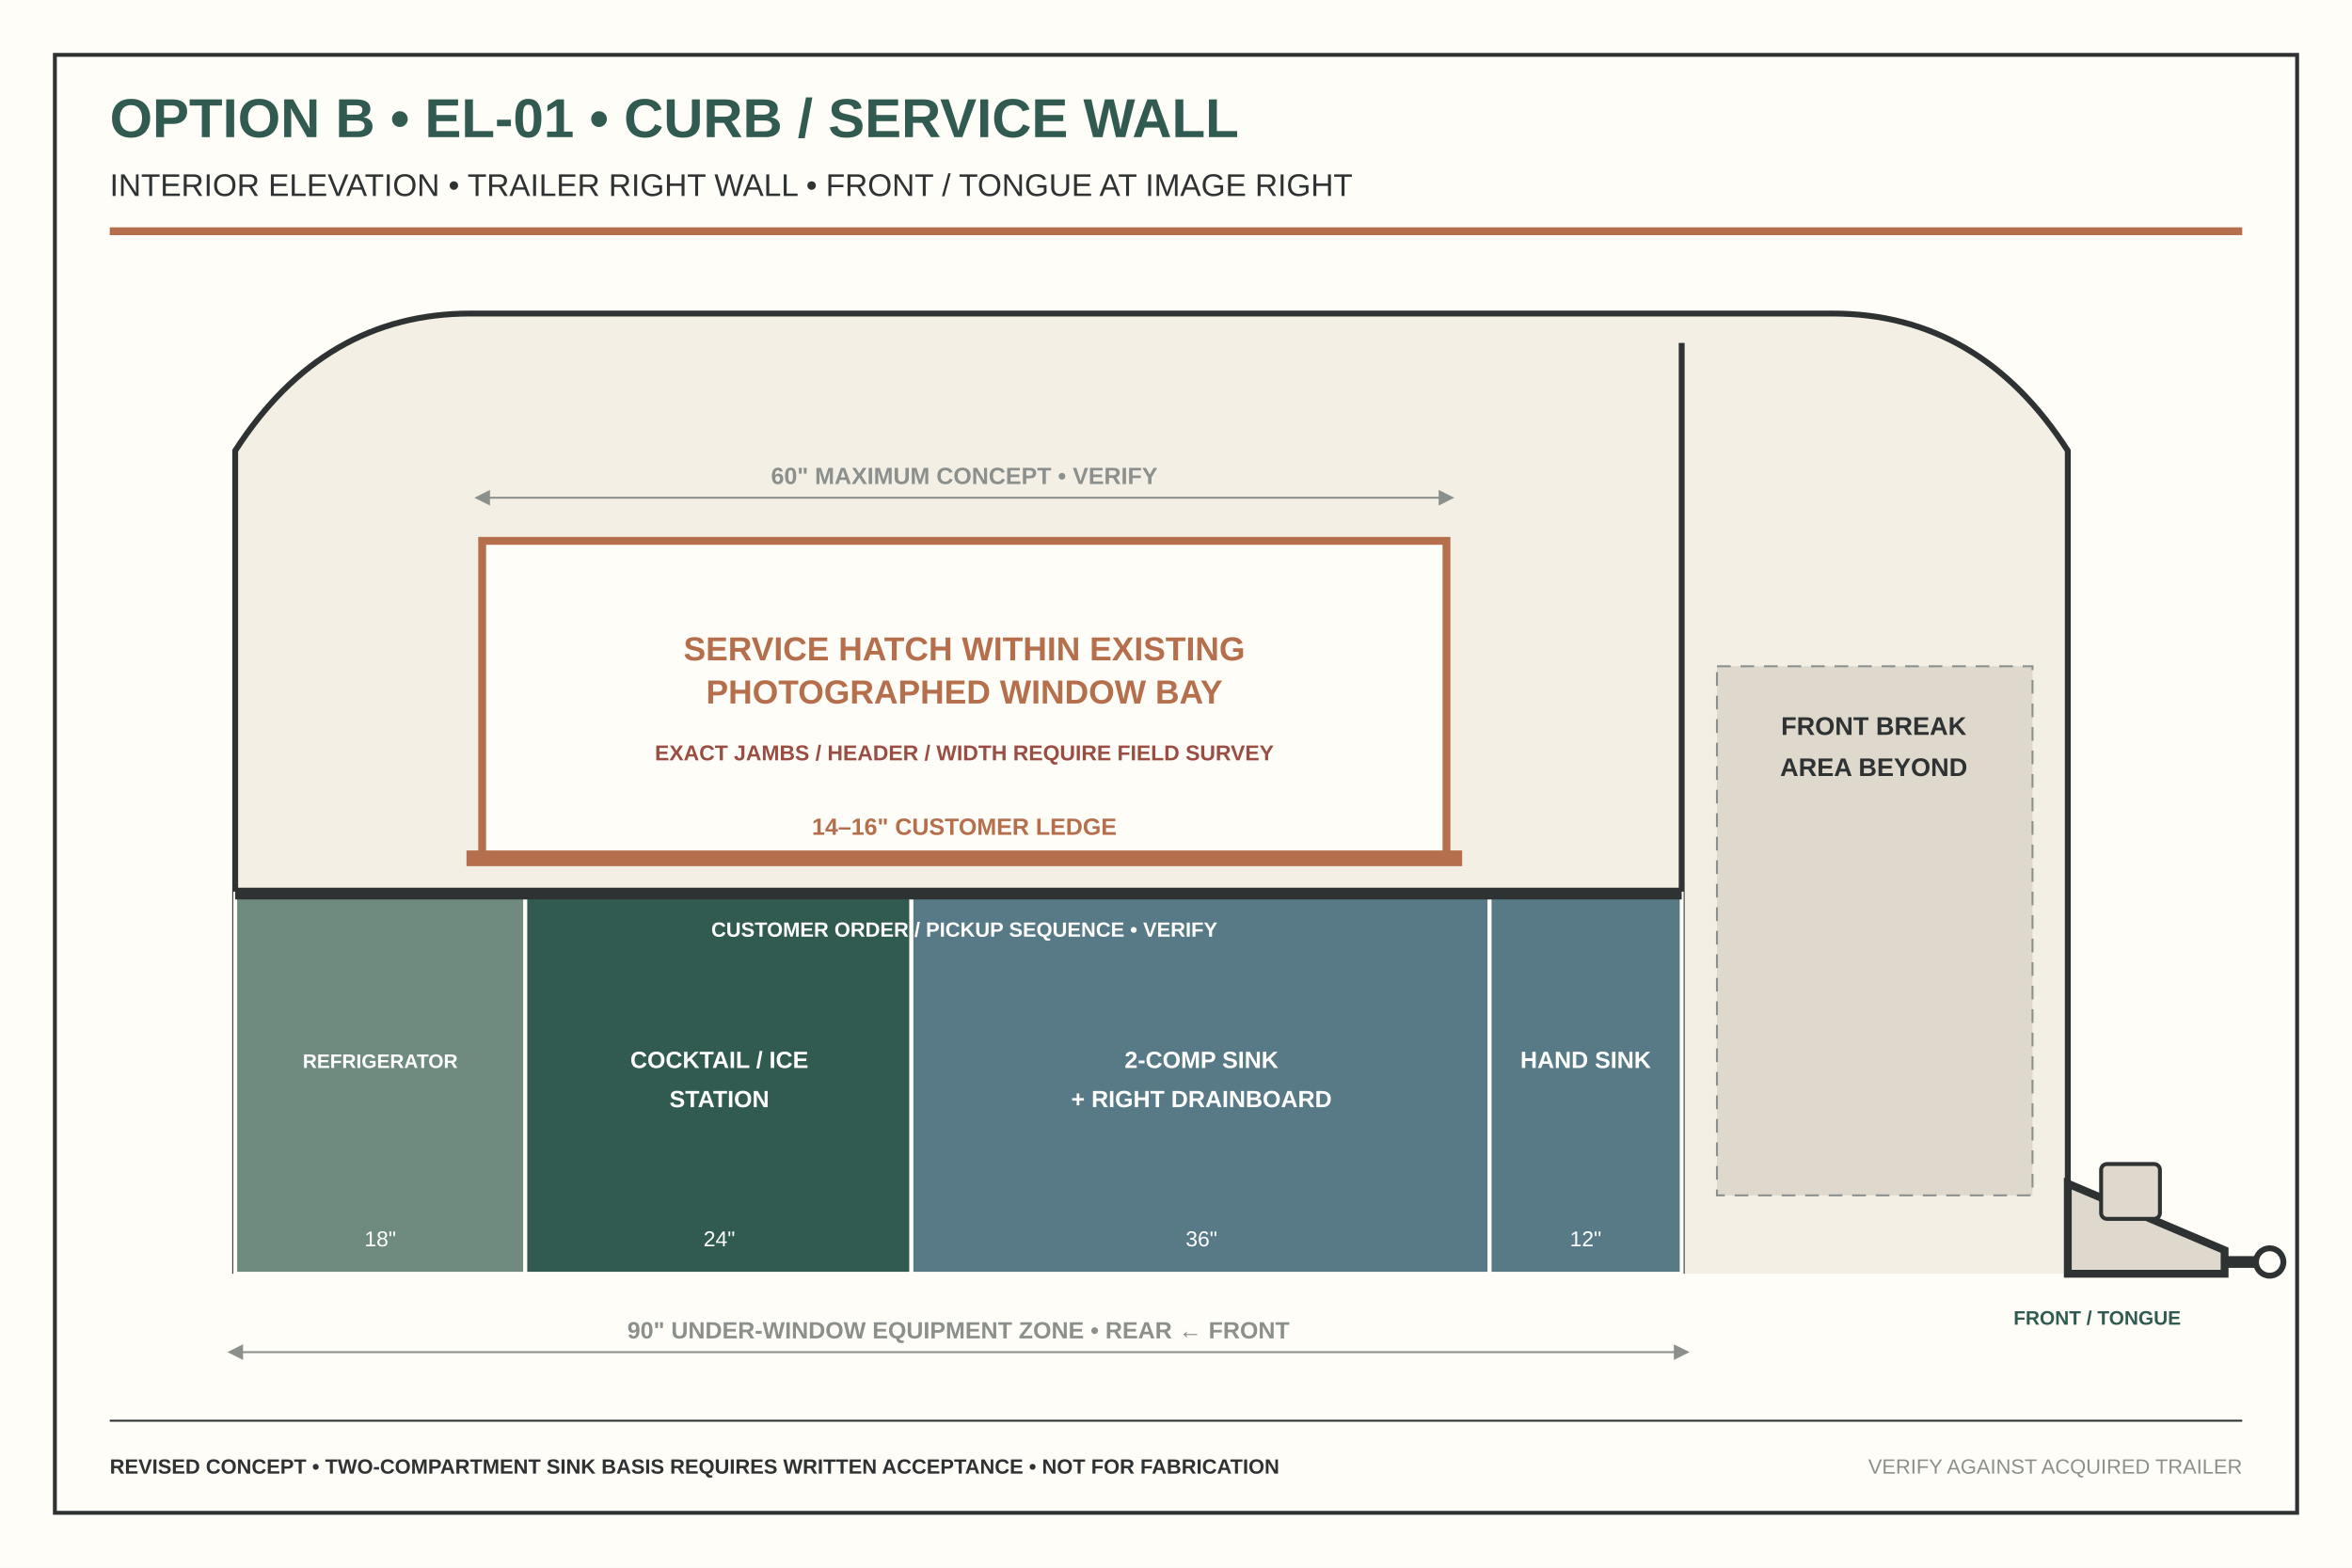
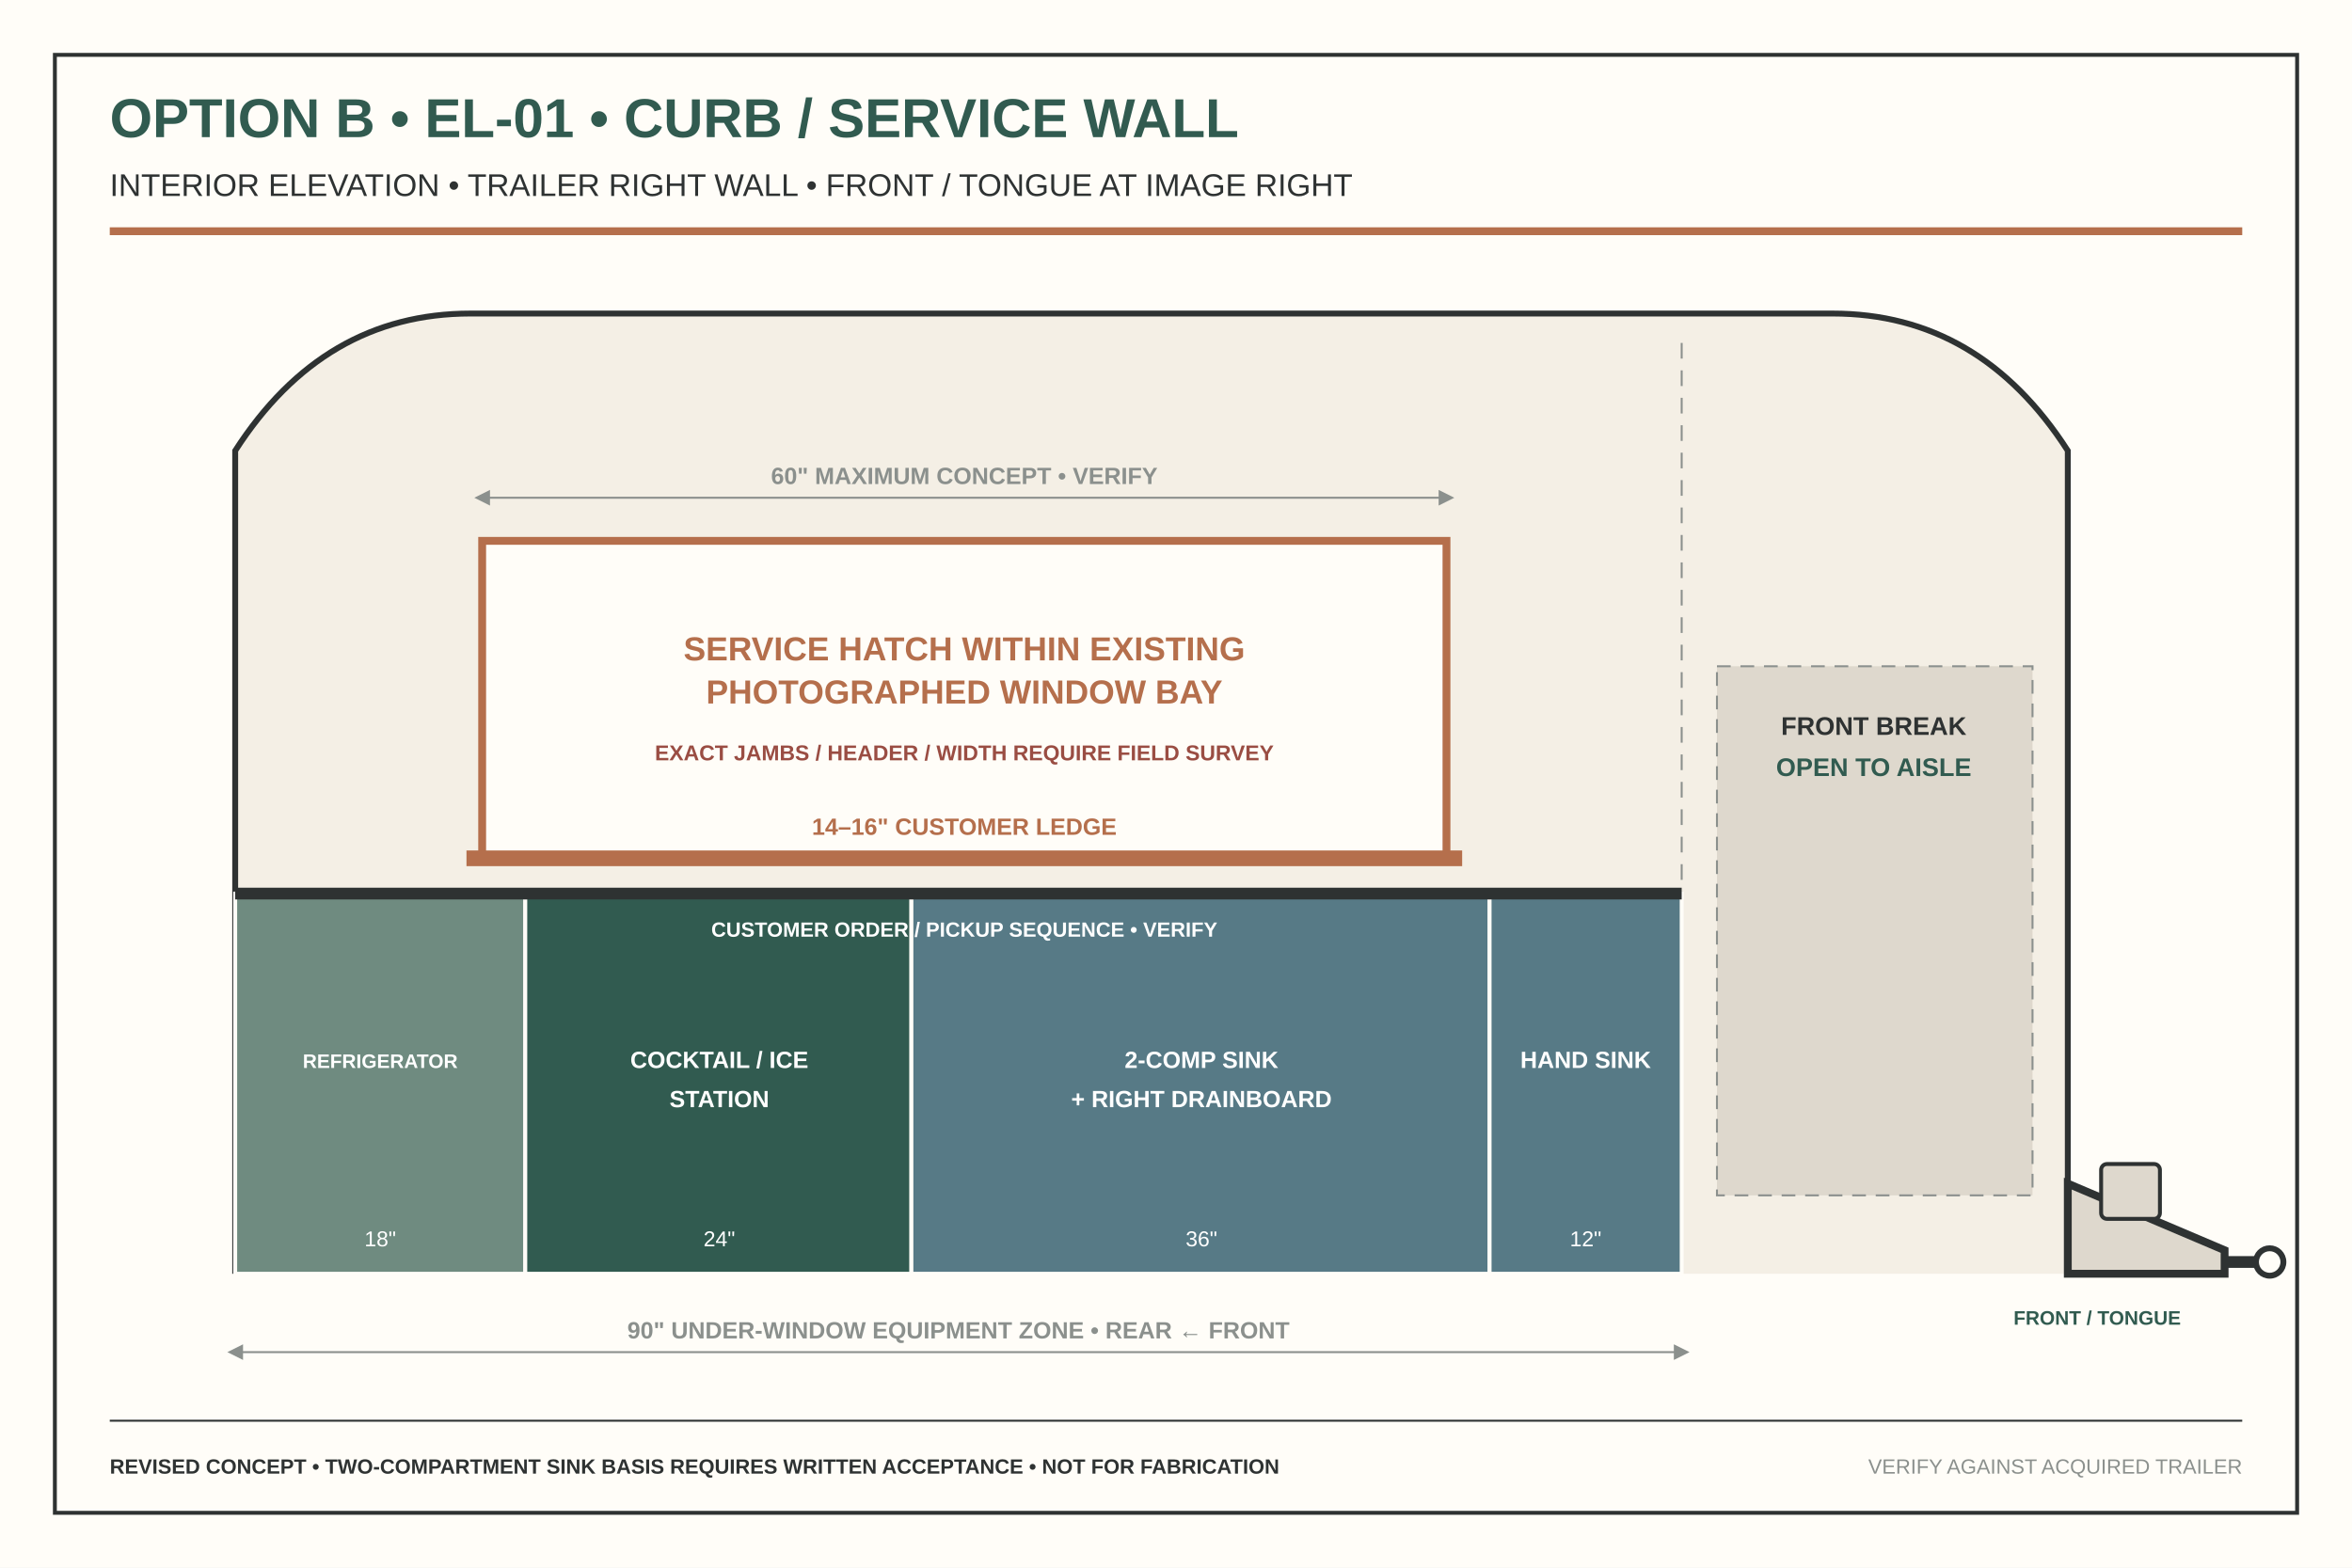
<svg xmlns="http://www.w3.org/2000/svg" width="1200" height="800" viewBox="0 0 1200 800" role="img" aria-labelledby="title desc">
  <defs>
    <marker id="arrow" markerWidth="8" markerHeight="8" refX="4" refY="4" orient="auto-start-reverse">
      <path d="M0,0 L8,4 L0,8 z" fill="#8B908D" />
    </marker>
    <pattern id="hatch" width="10" height="10" patternUnits="userSpaceOnUse" patternTransform="rotate(45)">
      <line x1="0" y1="0" x2="0" y2="10" stroke="#8B908D" stroke-width="2" />
    </pattern>
  </defs>
  <style>.ew{font:700 12px Arial;text-anchor:middle;fill:#FFF}.dw{font:11px Arial;text-anchor:middle;fill:#FFF}.small{font-size:10px}</style>
  <rect width="1200" height="800" fill="#FFFDF8" />
  <rect x="28" y="28" width="1144" height="744" fill="none" stroke="#2E3232" stroke-width="2" />
  <text x="56" y="70" font-family="Arial" font-size="28" font-weight="700" fill="#315B50">OPTION B • EL-01 • CURB / SERVICE WALL</text>
  <text x="56" y="100" font-family="Arial" font-size="16" fill="#2E3232">INTERIOR ELEVATION • TRAILER RIGHT WALL • FRONT / TONGUE AT IMAGE RIGHT</text>
  <line x1="56" y1="118" x2="1144" y2="118" stroke="#B56F4C" stroke-width="4" />
  <path d="M120 650 L120 230 Q165 160 240 160 L935 160 Q1010 160 1055 230 L1055 650" fill="#F4EFE5" stroke="#2E3232" stroke-width="3" />
  <path d="M1055 604 L1135 638 L1135 650 L1055 650 Z" fill="#DED8CD" stroke="#2E3232" stroke-width="4" />
  <line x1="1135" y1="644" x2="1151" y2="644" stroke="#2E3232" stroke-width="6" />
  <circle cx="1158" cy="644" r="7" fill="#FFFDF8" stroke="#2E3232" stroke-width="3" />
  <rect x="1072" y="594" width="30" height="28" rx="3" fill="#DED8CD" stroke="#2E3232" stroke-width="2" />
  <text x="1070" y="676" font-family="Arial" font-size="10" text-anchor="middle" font-weight="700" fill="#315B50">FRONT / TONGUE</text>
-   <line x1="858" y1="175" x2="858" y2="650" stroke="#2E3232" stroke-width="3" />
+   <line x1="858" y1="175" x2="858" y2="650" stroke="#8B908D" stroke-width="1" stroke-dasharray="8 6" />
  <rect x="876" y="340" width="161" height="270" fill="#DED8CD" stroke="#8B908D" stroke-dasharray="7 5" />
  <text x="956" y="375" font-family="Arial" font-size="13" text-anchor="middle" font-weight="700" fill="#2E3232">FRONT BREAK</text>
-   <text x="956" y="396" font-family="Arial" font-size="13" text-anchor="middle" font-weight="700" fill="#2E3232">AREA BEYOND</text>
+   <text x="956" y="396" font-family="Arial" font-size="13" text-anchor="middle" font-weight="700" fill="#315B50">OPEN TO AISLE</text>
  <rect x="246" y="276" width="492" height="162" fill="#FFFDF8" stroke="#B56F4C" stroke-width="4" />
  <line x1="246" y1="254" x2="738" y2="254" stroke="#8B908D" marker-start="url(#arrow)" marker-end="url(#arrow)" />
  <text x="492" y="247" font-family="Arial" font-size="12" text-anchor="middle" font-weight="700" fill="#8B908D">60" MAXIMUM CONCEPT • VERIFY</text>
  <text x="492" y="337" font-family="Arial" font-size="17" text-anchor="middle" font-weight="700" fill="#B56F4C">SERVICE HATCH WITHIN EXISTING</text>
  <text x="492" y="359" font-family="Arial" font-size="17" text-anchor="middle" font-weight="700" fill="#B56F4C">PHOTOGRAPHED WINDOW BAY</text>
  <text x="492" y="388" font-family="Arial" font-size="11" text-anchor="middle" font-weight="700" fill="#9A4D43">EXACT JAMBS / HEADER / WIDTH REQUIRE FIELD SURVEY</text>
  <line x1="238" y1="438" x2="746" y2="438" stroke="#B56F4C" stroke-width="8" />
  <text x="492" y="426" font-family="Arial" font-size="12" text-anchor="middle" font-weight="700" fill="#B56F4C">14–16" CUSTOMER LEDGE</text>
  <rect x="120" y="456" width="148" height="194" fill="#6F8B80" stroke="#FFFDF8" stroke-width="2" />
  <rect x="268" y="456" width="197" height="194" fill="#315B50" stroke="#FFFDF8" stroke-width="2" />
  <rect x="465" y="456" width="295" height="194" fill="#577A86" stroke="#FFFDF8" stroke-width="2" />
  <rect x="760" y="456" width="98" height="194" fill="#577A86" stroke="#FFFDF8" stroke-width="2" />
  <text x="194" y="545" class="ew small">REFRIGERATOR</text>
  <text x="194" y="636" class="dw">18"</text>
  <text x="367" y="545" class="ew">COCKTAIL / ICE</text>
  <text x="367" y="565" class="ew">STATION</text>
  <text x="367" y="636" class="dw">24"</text>
  <text x="613" y="545" class="ew">2-COMP SINK</text>
  <text x="613" y="565" class="ew">+ RIGHT DRAINBOARD</text>
  <text x="613" y="636" class="dw">36"</text>
  <text x="809" y="545" class="ew">HAND SINK</text>
  <text x="809" y="636" class="dw">12"</text>
  <line x1="120" y1="456" x2="858" y2="456" stroke="#2E3232" stroke-width="6" />
  <text x="492" y="478" font-family="Arial" font-size="10.5" text-anchor="middle" font-weight="700" fill="#FFFFFF">CUSTOMER ORDER / PICKUP SEQUENCE • VERIFY</text>
  <line x1="120" y1="690" x2="858" y2="690" stroke="#8B908D" marker-start="url(#arrow)" marker-end="url(#arrow)" />
  <text x="489" y="683" font-family="Arial" font-size="12" text-anchor="middle" font-weight="700" fill="#8B908D">90" UNDER-WINDOW EQUIPMENT ZONE • REAR ← FRONT</text>
  <line x1="56" y1="725" x2="1144" y2="725" stroke="#2E3232" />
  <text x="56" y="752" font-family="Arial" font-size="10.5" font-weight="700" fill="#2E3232">REVISED CONCEPT • TWO-COMPARTMENT SINK BASIS REQUIRES WRITTEN ACCEPTANCE • NOT FOR FABRICATION</text>
  <text x="1144" y="752" font-family="Arial" font-size="10.5" text-anchor="end" fill="#8B908D">VERIFY AGAINST ACQUIRED TRAILER</text>
</svg>
